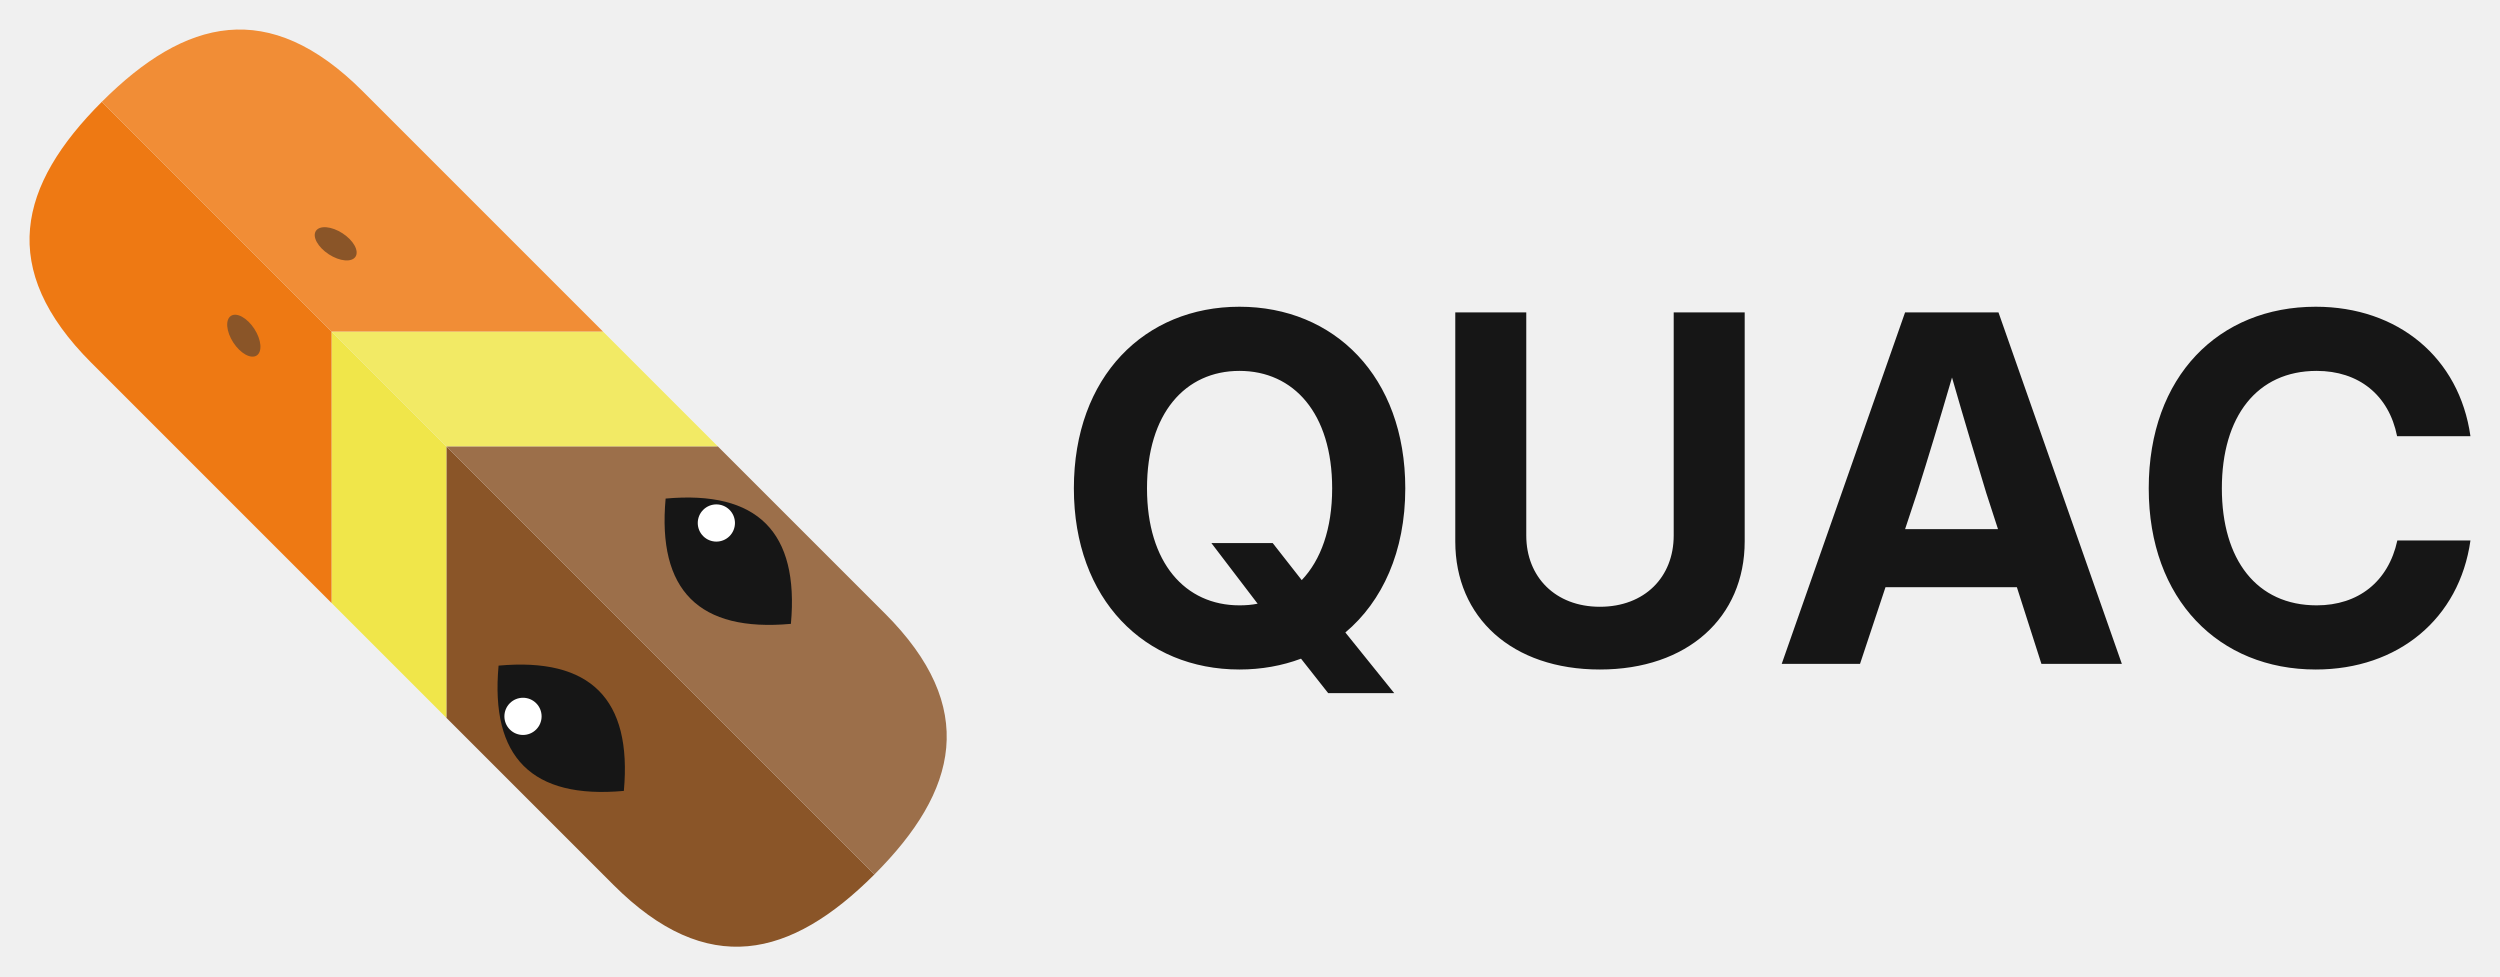
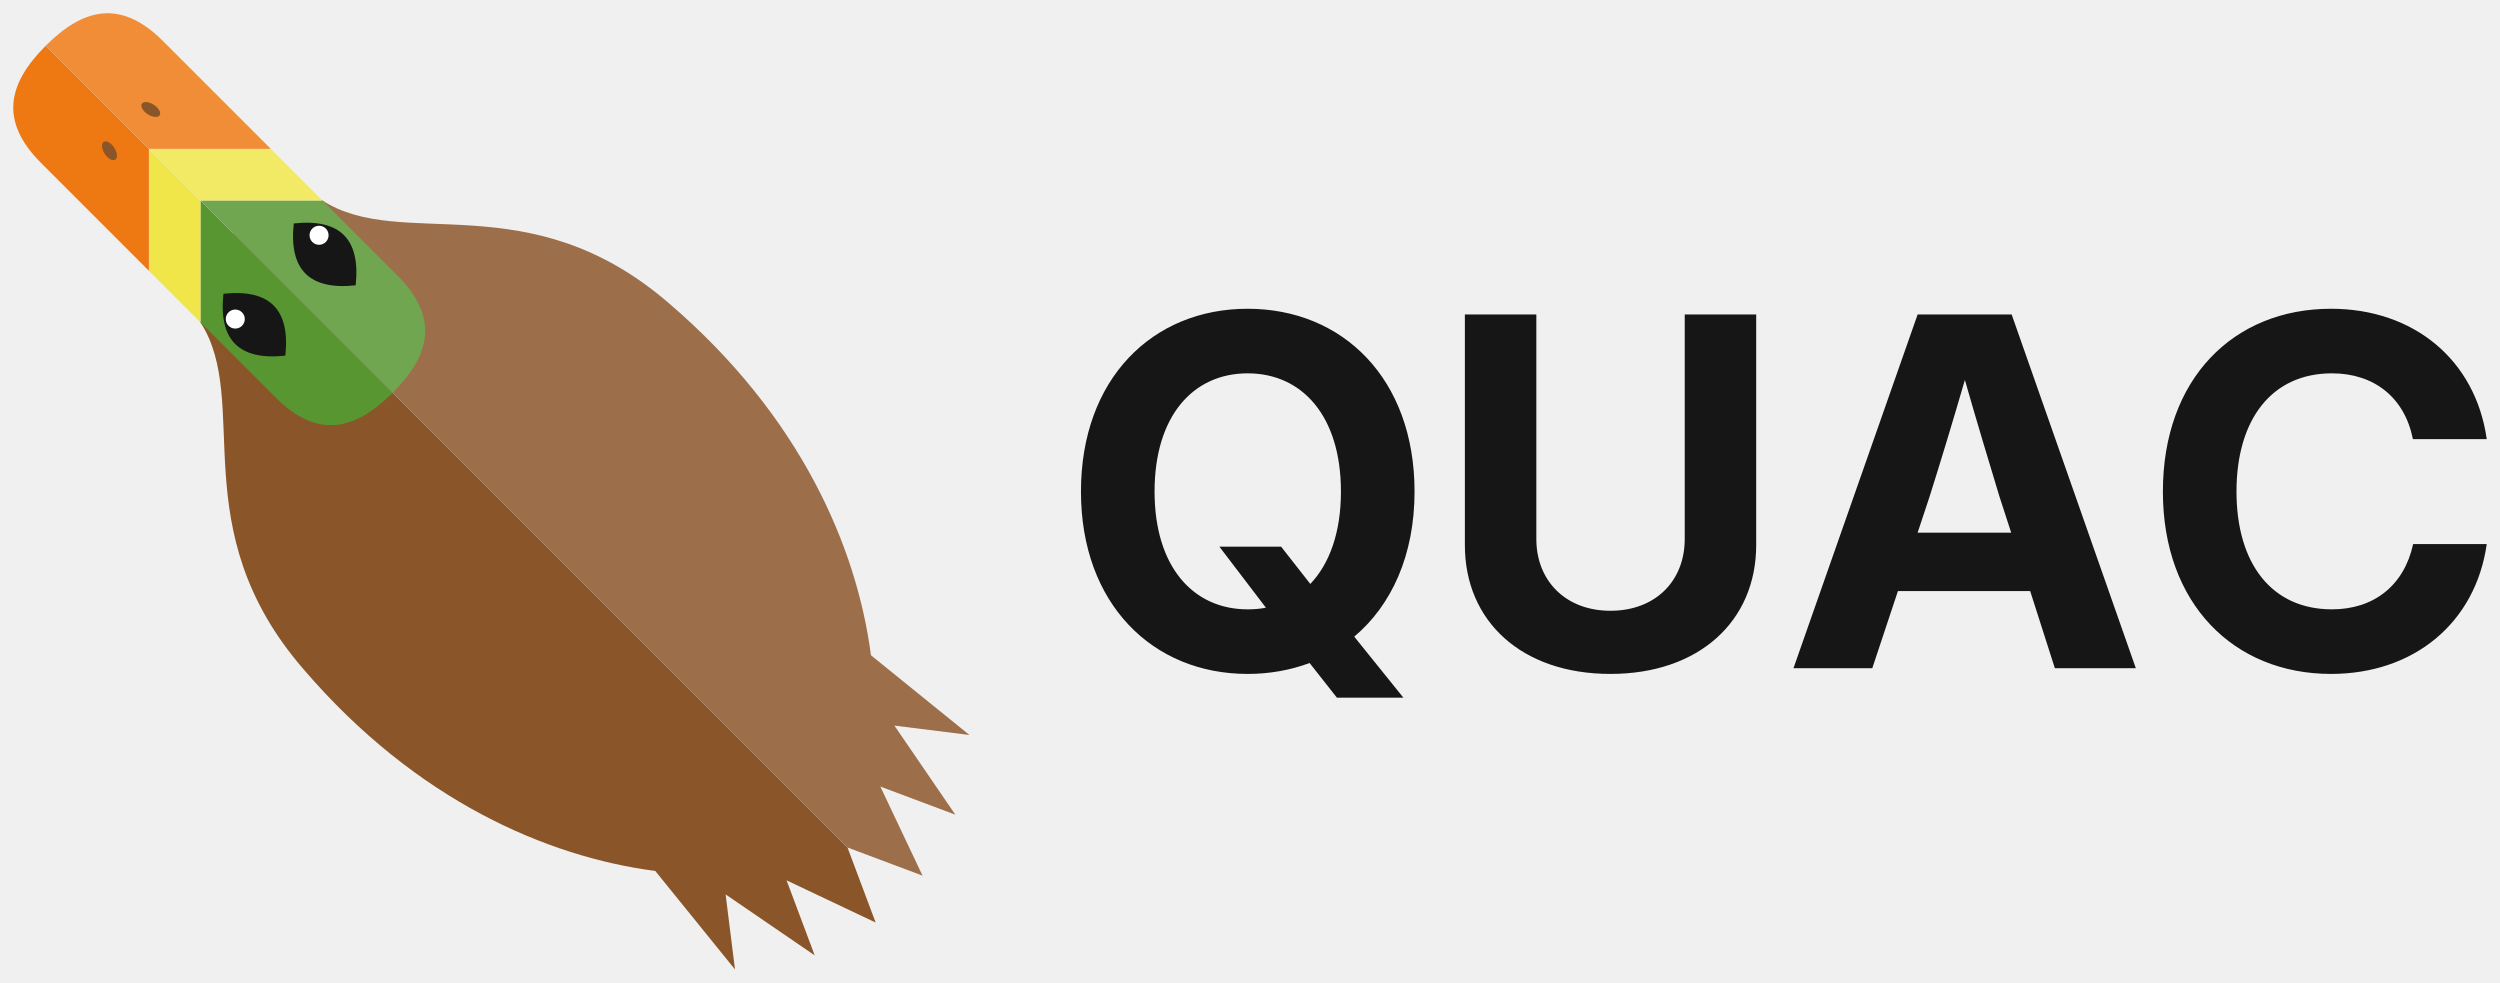
- <svg xmlns="http://www.w3.org/2000/svg" viewBox="0 0 169.315 66.118" role="img" aria-labelledby="t">
+ <svg xmlns="http://www.w3.org/2000/svg" viewBox="0 0 377.017 148.196" role="img" aria-labelledby="t">
  <g transform="translate(6.896,6.896) rotate(-45)">
-     <path fill="#8a5528" transform="scale(-1,1)" d="M0,33 L13,46 L13,62 C13,71 8,74 0,74 Z" />
-     <path fill="#9c6f4a" d="M0,33 L13,46 L13,62 C13,71 8,74 0,74 Z" />
+     <path fill="#8a5528" transform="scale(-1,1)" d="M0,40 L13,46 C16,60 37,66 39,94 C41,120 33,140 23,153 L25,172 L18,163 L15,179 L10,168 L5,182 L0,171 Z" />
+     <path fill="#9c6f4a" d="M0,40 L13,46 C16,60 37,66 39,94 C41,120 33,140 23,153 L25,172 L18,163 L15,179 L10,168 L5,182 L0,171 Z" />
+     <path fill="#589632" transform="scale(-1,1)" d="M0,33 L13,46 L13,62 C13,71 8,74 0,74 Z" />
+     <path fill="#71a651" d="M0,33 L13,46 L13,62 C13,71 8,74 0,74 Z" />
    <path fill="#f0e64a" transform="scale(-1,1)" d="M0,22 L13,35 L13,46 L0,33 Z" />
    <path fill="#f2ea65" d="M0,22 L13,35 L13,46 L0,33 Z" />
    <path fill="#ee7913" transform="scale(-1,1)" d="M0,0 C8,0 13,3 13,12 L13,35 L0,22 Z" />
    <path fill="#f18d36" d="M0,0 C8,0 13,3 13,12 L13,35 L0,22 Z" />
    <g>
      <ellipse fill="#8a5528" cx="4.4" cy="18" rx="0.85" ry="1.6" transform="rotate(-12 4.4 18)" />
    </g>
    <g transform="scale(-1,1)">
      <ellipse fill="#8a5528" cx="4.4" cy="18" rx="0.85" ry="1.6" transform="rotate(-12 4.4 18)" />
    </g>
-     <path fill="#161616" transform="scale(-1,1)" d="M8,46 Q15.2,52 8,58 Q0.8,52 8,46 Z" />
-     <circle fill="#ffffff" transform="scale(-1,1)" cx="9.26" cy="49.6" r="1.26" />
-     <path fill="#161616" d="M8,46 Q15.2,52 8,58 Q0.8,52 8,46 Z" />
-     <circle fill="#ffffff" cx="9.26" cy="49.6" r="1.26" />
+     <path fill="#161616" transform="scale(-1,1)" d="M7.5,45.4 Q15.7,52 7.5,58.6 Q-0.7,52 7.5,45.4 Z" />
+     <circle fill="#ffffff" transform="scale(-1,1)" cx="8.935" cy="49.36" r="1.435" />
+     <path fill="#161616" d="M7.5,45.4 Q15.7,52 7.5,58.6 Q-0.7,52 7.5,45.4 Z" />
+     <circle fill="#ffffff" cx="8.935" cy="49.36" r="1.435" />
  </g>
-   <path fill="#161616" transform="translate(71.723,44.960)" d="M12.221 0.383C13.706 0.383 15.112 0.128 16.39 -0.351L18.227 1.981H22.7L19.393 -2.125C21.901 -4.233 23.451 -7.604 23.451 -11.885C23.451 -19.473 18.627 -24.186 12.221 -24.186C5.815 -24.186 1.006 -19.473 1.006 -11.885C1.006 -4.345 5.815 0.383 12.221 0.383ZM10.32 -8.179 13.451 -4.074C13.051 -3.994 12.652 -3.962 12.221 -3.962C8.547 -3.962 5.959 -6.837 5.959 -11.885C5.959 -16.965 8.547 -19.841 12.221 -19.841C15.895 -19.841 18.499 -16.965 18.499 -11.885C18.499 -9.138 17.732 -7.029 16.438 -5.671L14.473 -8.179ZM36.63 0.383C42.572 0.383 46.438 -3.147 46.438 -8.291V-23.802H41.63V-8.69C41.63 -5.879 39.665 -3.866 36.63 -3.866C33.61 -3.866 31.645 -5.895 31.645 -8.69V-23.802H26.837V-8.291C26.837 -3.131 30.687 0.383 36.63 0.383ZM48.946 0.0H54.249L55.974 -5.192H64.872L66.534 0.0H71.981L63.626 -23.802H57.3ZM57.3 -9.122 58.115 -11.582C58.882 -14.01 59.617 -16.438 60.479 -19.393C61.326 -16.438 62.061 -14.01 62.796 -11.582L63.594 -9.122ZM85.112 0.383C90.687 0.383 94.841 -3.051 95.591 -8.355H90.639C90.032 -5.559 87.987 -3.962 85.176 -3.962C81.118 -3.962 78.754 -7.045 78.754 -11.885C78.754 -16.758 81.134 -19.841 85.176 -19.841C88.003 -19.841 90.064 -18.227 90.623 -15.416H95.591C94.841 -20.735 90.687 -24.186 85.112 -24.186C78.562 -24.186 73.802 -19.489 73.802 -11.885C73.802 -4.329 78.578 0.383 85.112 0.383Z" />
+   <path fill="#161616" transform="translate(160.760,100.773)" d="M27.391 0.859C30.721 0.859 33.872 0.286 36.737 -0.788L40.854 4.44H50.88L43.468 -4.762C49.09 -9.489 52.563 -17.044 52.563 -26.639C52.563 -43.647 41.749 -54.21 27.391 -54.21C13.033 -54.21 2.256 -43.647 2.256 -26.639C2.256 -9.739 13.033 0.859 27.391 0.859ZM23.131 -18.333 30.148 -9.13C29.253 -8.951 28.358 -8.88 27.391 -8.88C19.156 -8.88 13.356 -15.325 13.356 -26.639C13.356 -38.026 19.156 -44.471 27.391 -44.471C35.627 -44.471 41.463 -38.026 41.463 -26.639C41.463 -20.481 39.744 -15.755 36.844 -12.711L32.44 -18.333ZM82.101 0.859C95.421 0.859 104.086 -7.054 104.086 -18.583V-53.351H93.308V-19.478C93.308 -13.177 88.904 -8.665 82.101 -8.665C75.334 -8.665 70.93 -13.212 70.93 -19.478V-53.351H60.152V-18.583C60.152 -7.018 68.781 0.859 82.101 0.859ZM109.706 0.0H121.593L125.46 -11.637H145.404L149.128 0.0H161.338L142.611 -53.351H128.432ZM128.432 -20.445 130.258 -25.959C131.977 -31.402 133.624 -36.844 135.558 -43.468C137.455 -36.844 139.102 -31.402 140.75 -25.959L142.54 -20.445ZM190.769 0.859C203.265 0.859 212.574 -6.839 214.257 -18.726H203.158C201.797 -12.46 197.214 -8.88 190.912 -8.88C181.817 -8.88 176.518 -15.79 176.518 -26.639C176.518 -37.56 181.853 -44.471 190.912 -44.471C197.25 -44.471 201.868 -40.854 203.122 -34.553H214.257C212.574 -46.476 203.265 -54.21 190.769 -54.21C176.088 -54.21 165.418 -43.683 165.418 -26.639C165.418 -9.703 176.124 0.859 190.769 0.859Z" />
</svg>
